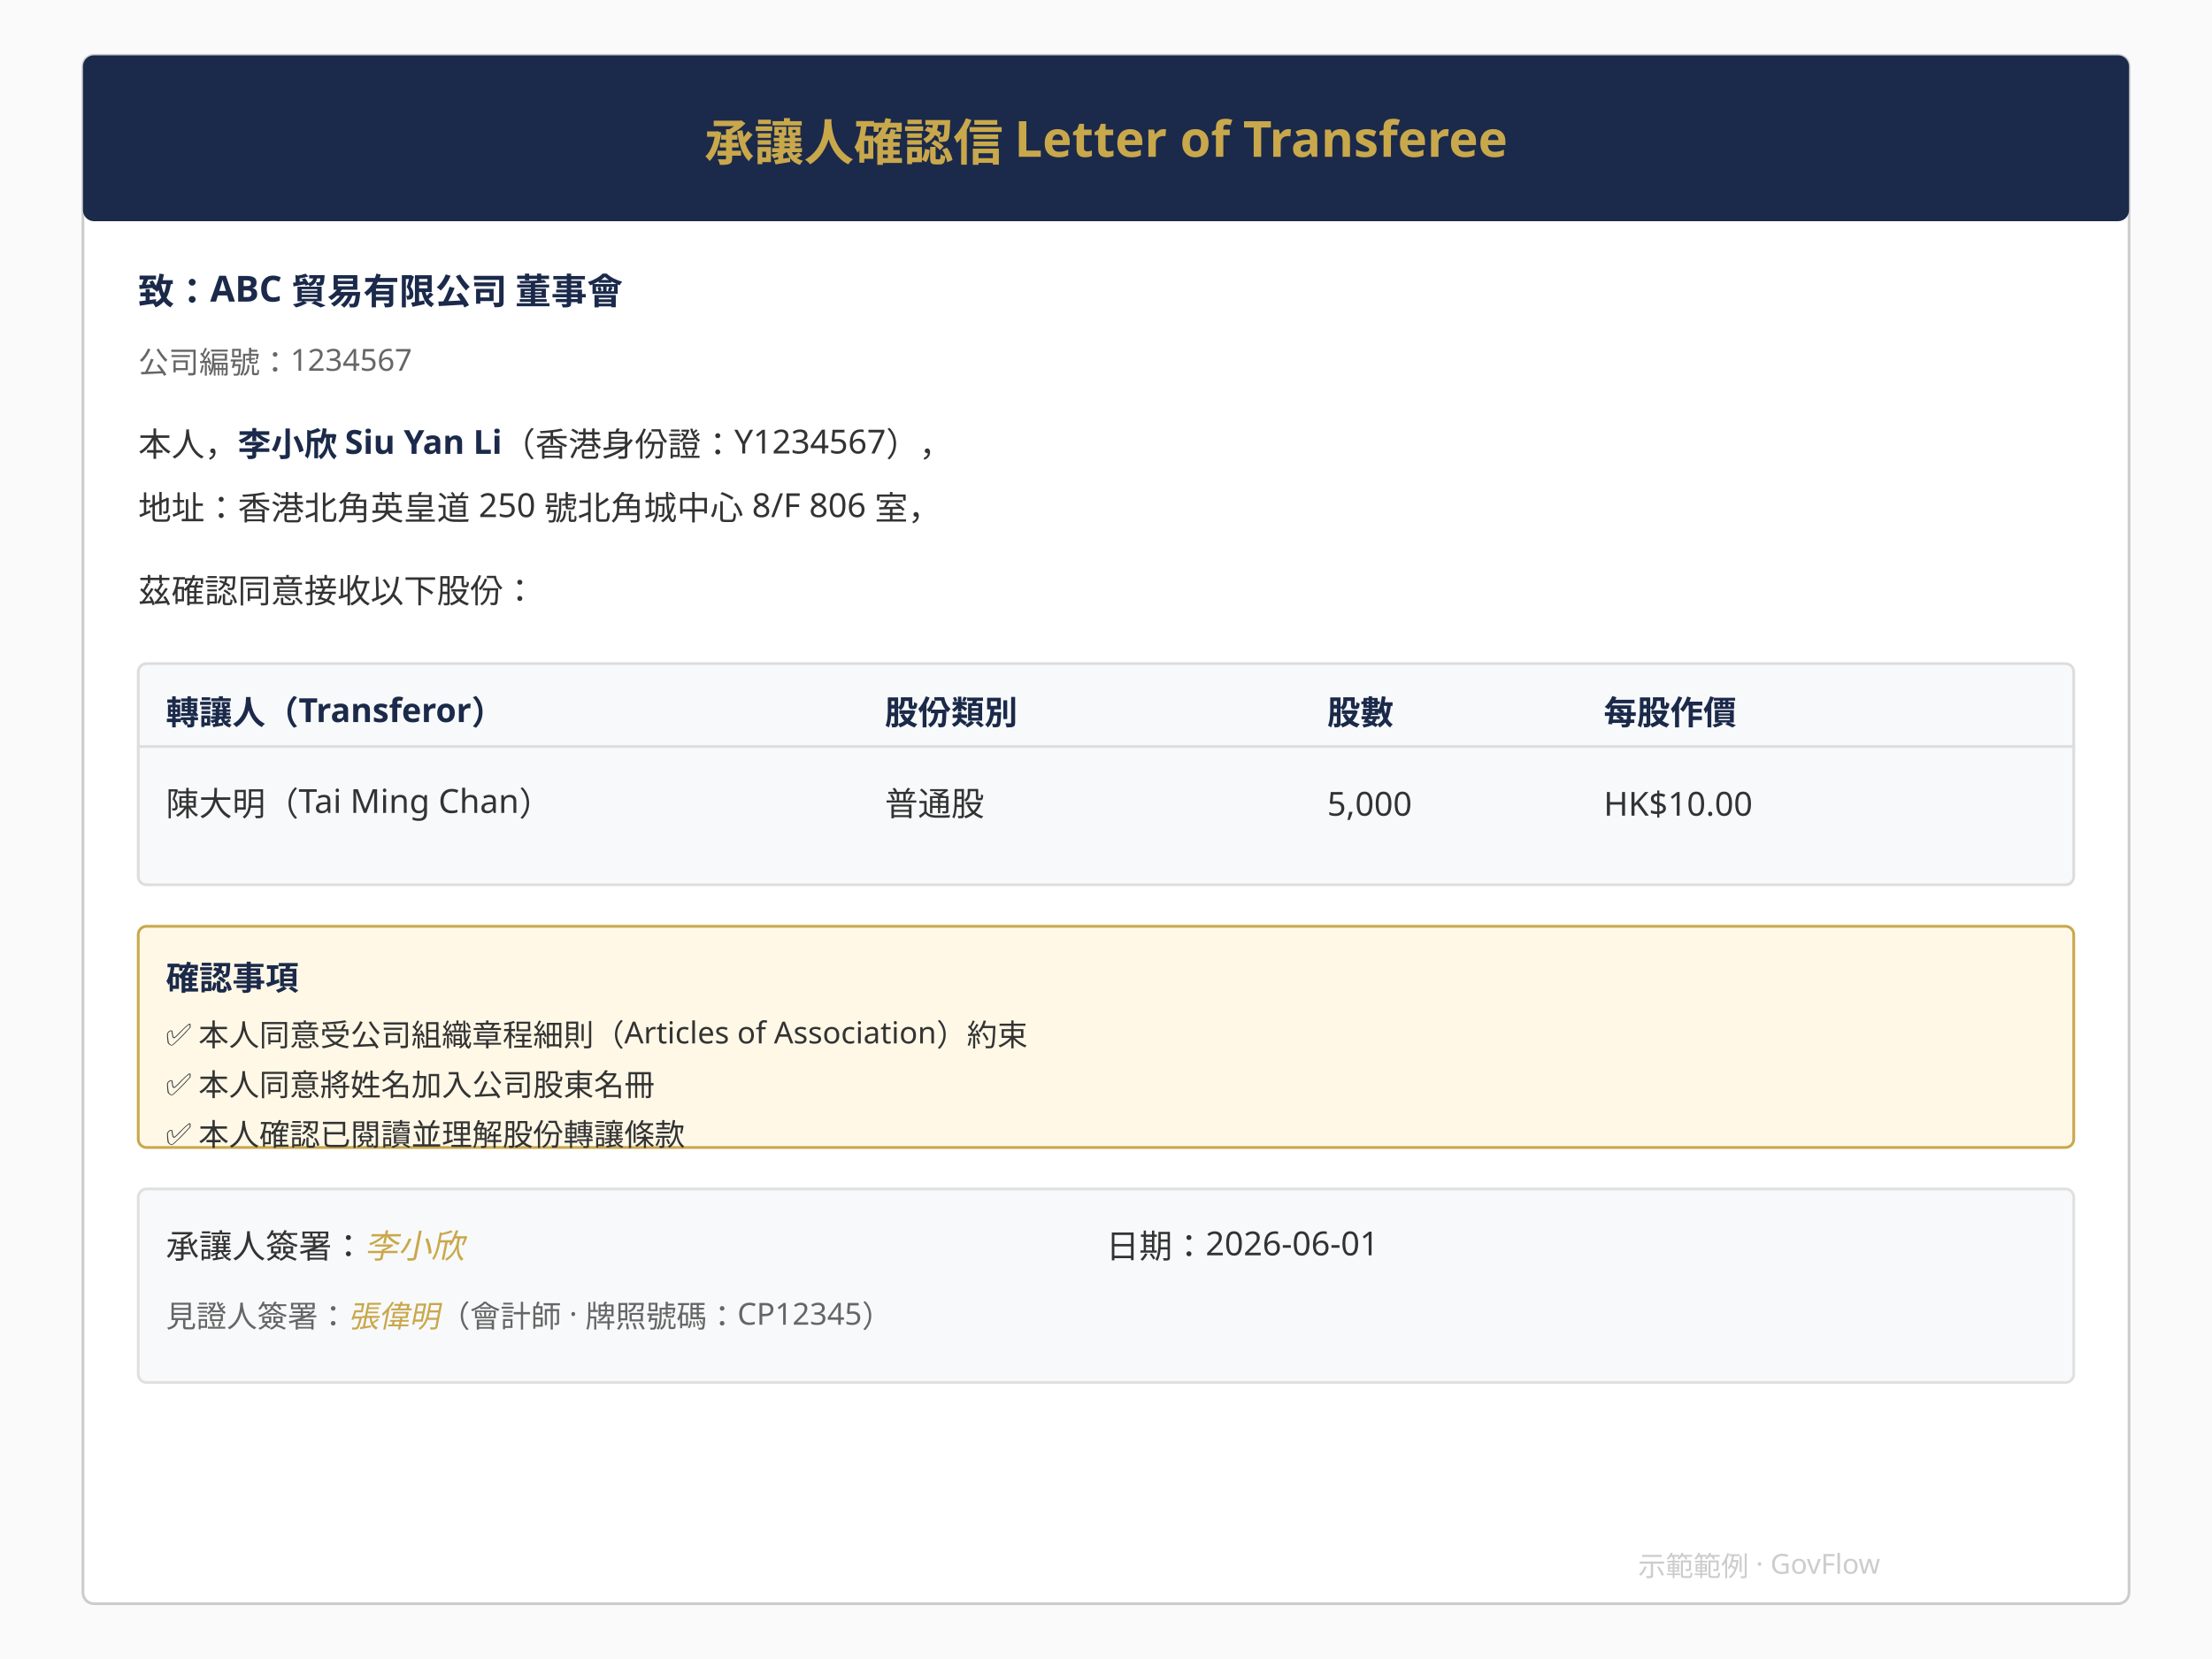
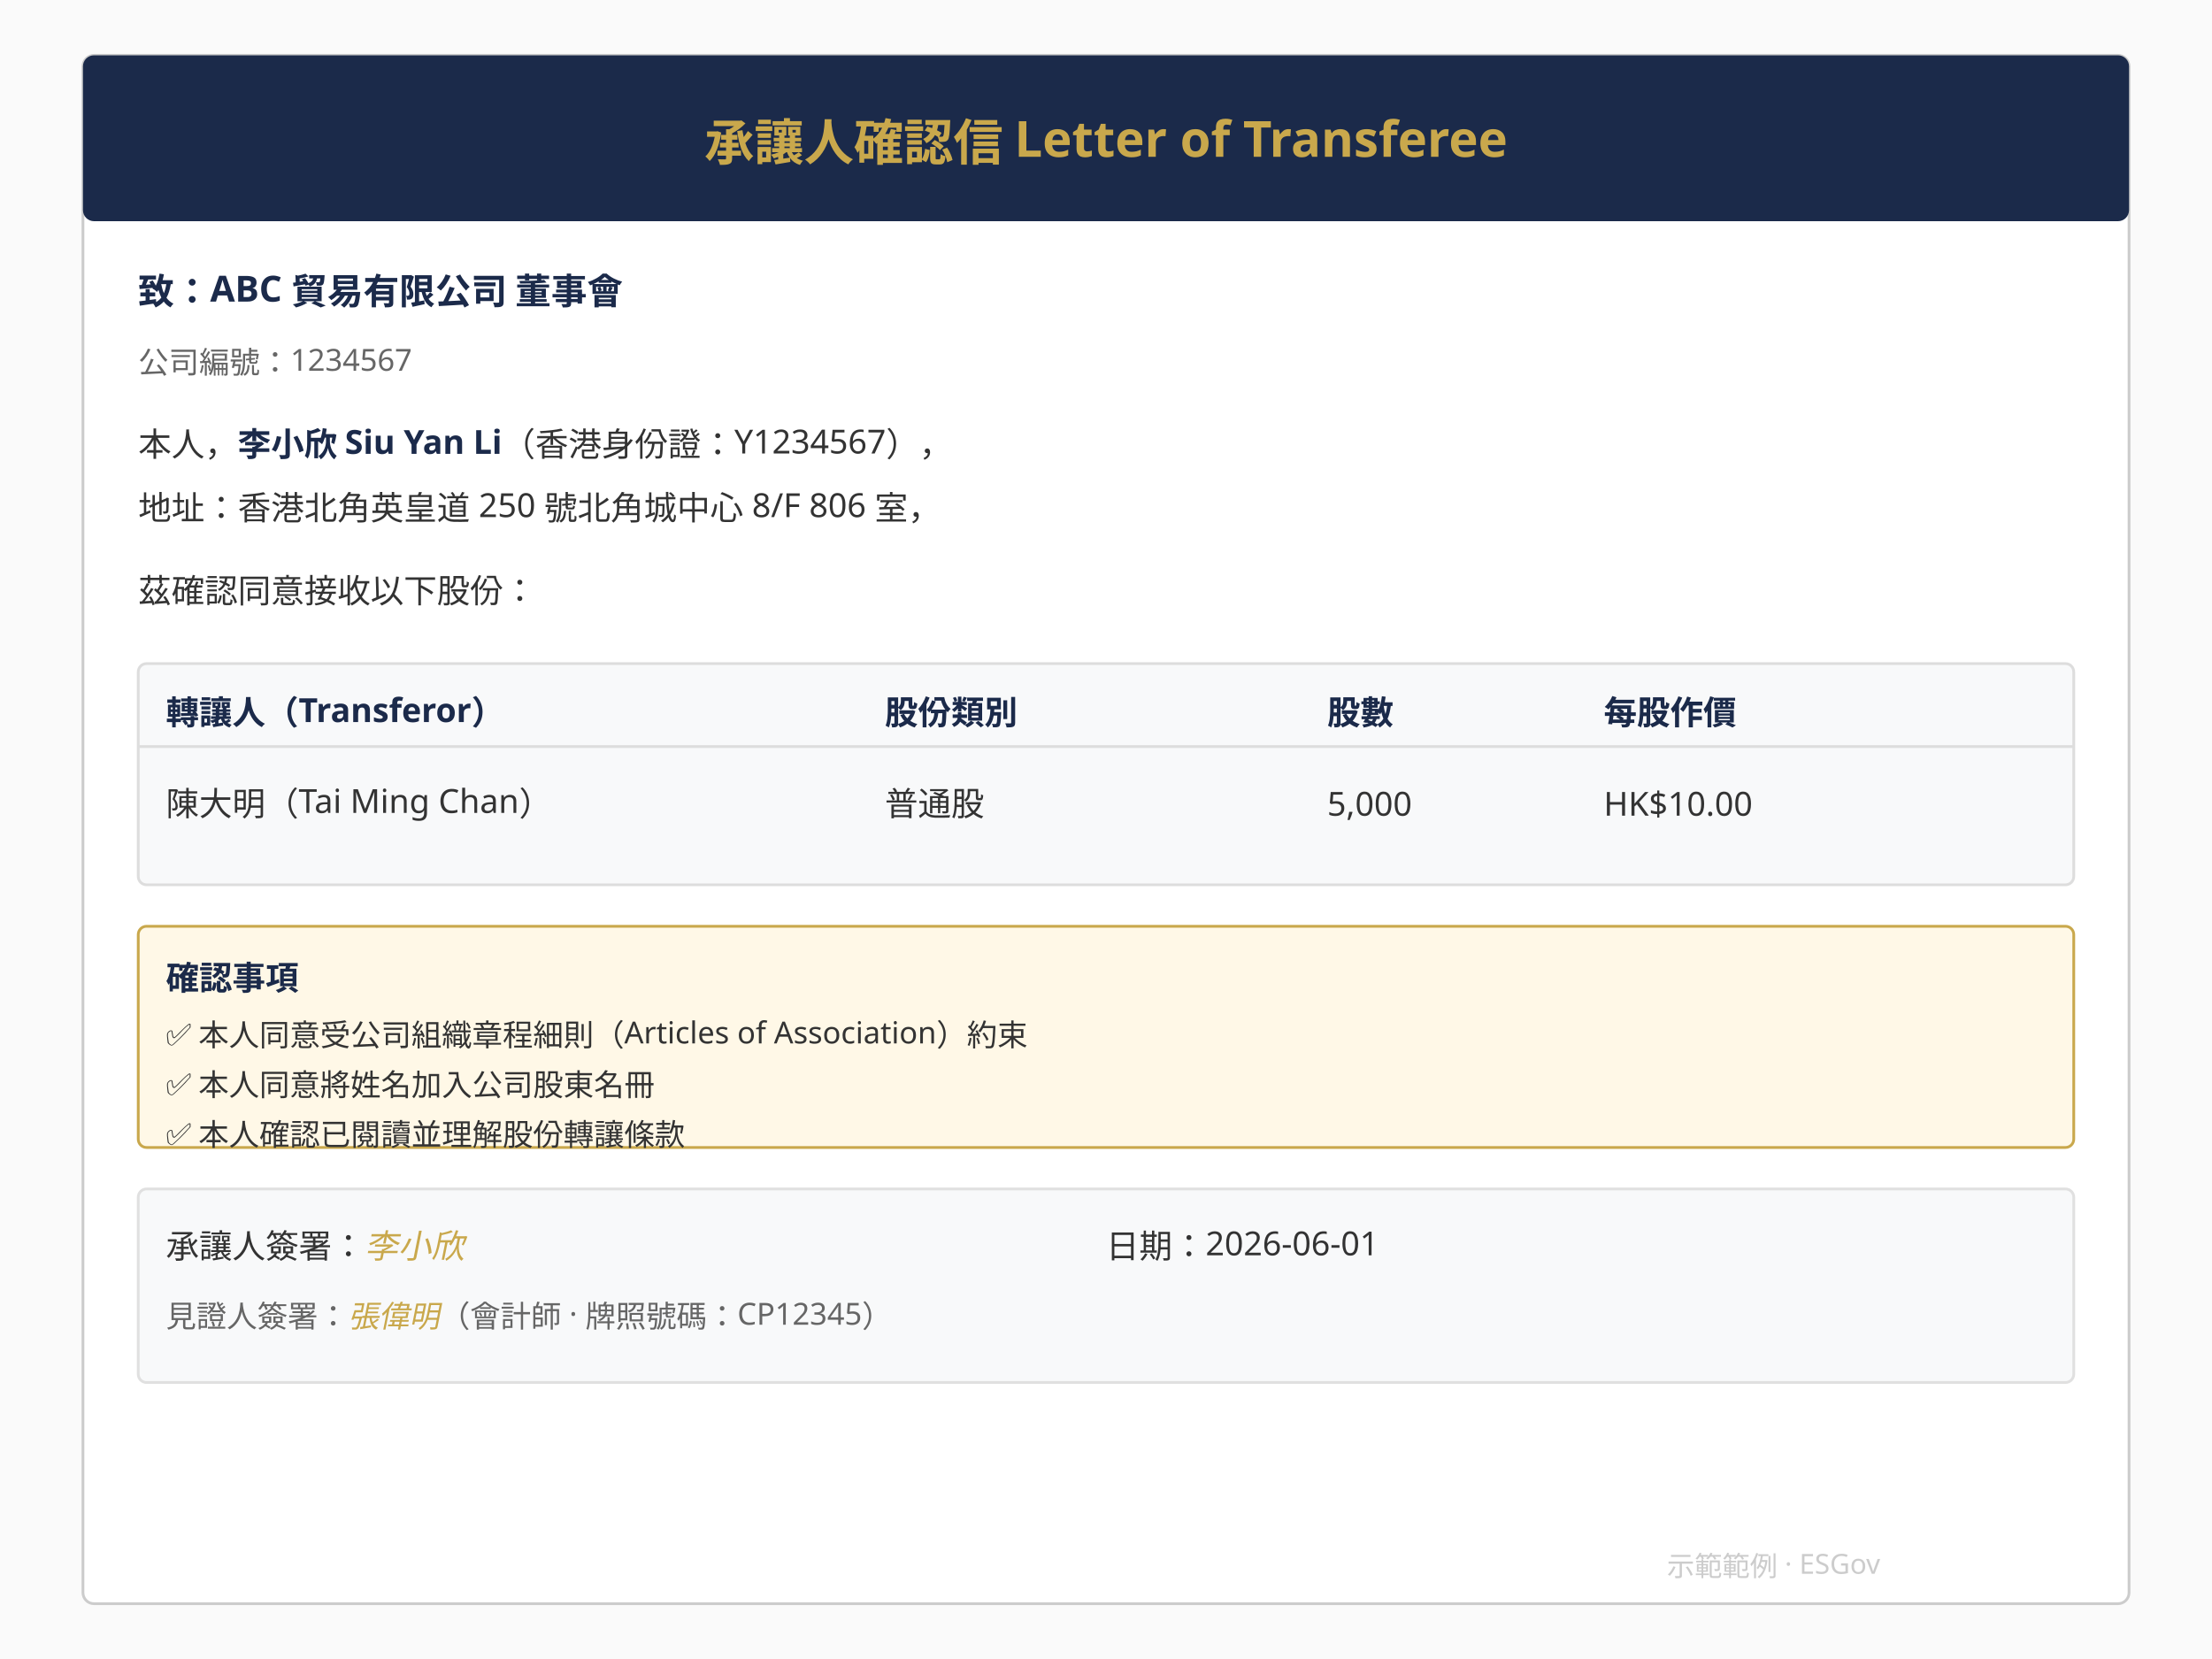
<svg xmlns="http://www.w3.org/2000/svg" viewBox="0 0 800 600" font-family="'Noto Sans TC','Microsoft JhengHei',sans-serif">
  <rect width="800" height="600" fill="#FAFAFA" />
  <rect x="30" y="20" width="740" height="560" fill="white" stroke="#CCC" stroke-width="1" rx="4" />
  <rect x="30" y="20" width="740" height="60" fill="#1B2A4A" rx="4" />
  <text x="400" y="58" text-anchor="middle" fill="#C9A84C" font-size="18" font-weight="bold">承讓人確認信 Letter of Transferee</text>
  <text x="50" y="110" fill="#1B2A4A" font-size="13" font-weight="bold">致：ABC 貿易有限公司 董事會</text>
  <text x="50" y="135" fill="#666" font-size="11">公司編號：1234567</text>
  <text x="50" y="165" fill="#333" font-size="12">本人，<tspan fill="#1B2A4A" font-weight="bold">李小欣 Siu Yan Li</tspan>（香港身份證：Y1234567），</text>
  <text x="50" y="188" fill="#333" font-size="12">地址：香港北角英皇道 250 號北角城中心 8/F 806 室，</text>
  <text x="50" y="218" fill="#333" font-size="12">茲確認同意接收以下股份：</text>
  <rect x="50" y="240" width="700" height="80" fill="#F8F9FA" stroke="#DDD" stroke-width="1" rx="3" />
  <text x="60" y="262" fill="#1B2A4A" font-size="12" font-weight="bold">轉讓人（Transferor）</text>
  <text x="320" y="262" fill="#1B2A4A" font-size="12" font-weight="bold">股份類別</text>
  <text x="480" y="262" fill="#1B2A4A" font-size="12" font-weight="bold">股數</text>
  <text x="580" y="262" fill="#1B2A4A" font-size="12" font-weight="bold">每股作價</text>
  <line x1="50" y1="270" x2="750" y2="270" stroke="#DDD" stroke-width="1" />
  <text x="60" y="295" fill="#333" font-size="12">陳大明（Tai Ming Chan）</text>
  <text x="320" y="295" fill="#333" font-size="12">普通股</text>
  <text x="480" y="295" fill="#333" font-size="12">5,000</text>
  <text x="580" y="295" fill="#333" font-size="12">HK$10.00</text>
  <rect x="50" y="335" width="700" height="80" fill="#FFF8E7" stroke="#C9A84C" stroke-width="1" rx="3" />
  <text x="60" y="358" fill="#1B2A4A" font-size="12" font-weight="bold">確認事項</text>
  <text x="60" y="378" fill="#333" font-size="11">✅ 本人同意受公司組織章程細則（Articles of Association）約束</text>
  <text x="60" y="396" fill="#333" font-size="11">✅ 本人同意將姓名加入公司股東名冊</text>
  <text x="60" y="414" fill="#333" font-size="11">✅ 本人確認已閱讀並理解股份轉讓條款</text>
  <rect x="50" y="430" width="700" height="70" fill="#F8F9FA" stroke="#E0E0E0" stroke-width="1" rx="3" />
  <text x="60" y="455" fill="#333" font-size="12">承讓人簽署：<tspan fill="#C9A84C" font-style="italic">李小欣</tspan>
  </text>
  <text x="400" y="455" fill="#333" font-size="12">日期：2026-06-01</text>
  <text x="60" y="480" fill="#666" font-size="11">見證人簽署：<tspan fill="#C9A84C" font-style="italic">張偉明</tspan>（會計師 · 牌照號碼：CP12345）</text>
-   <text x="680" y="570" fill="#CCC" font-size="10" text-anchor="end">示範範例 · GovFlow</text>
+   <text x="680" y="570" fill="#CCC" font-size="10" text-anchor="end">示範範例 · ESGov</text>
</svg>
